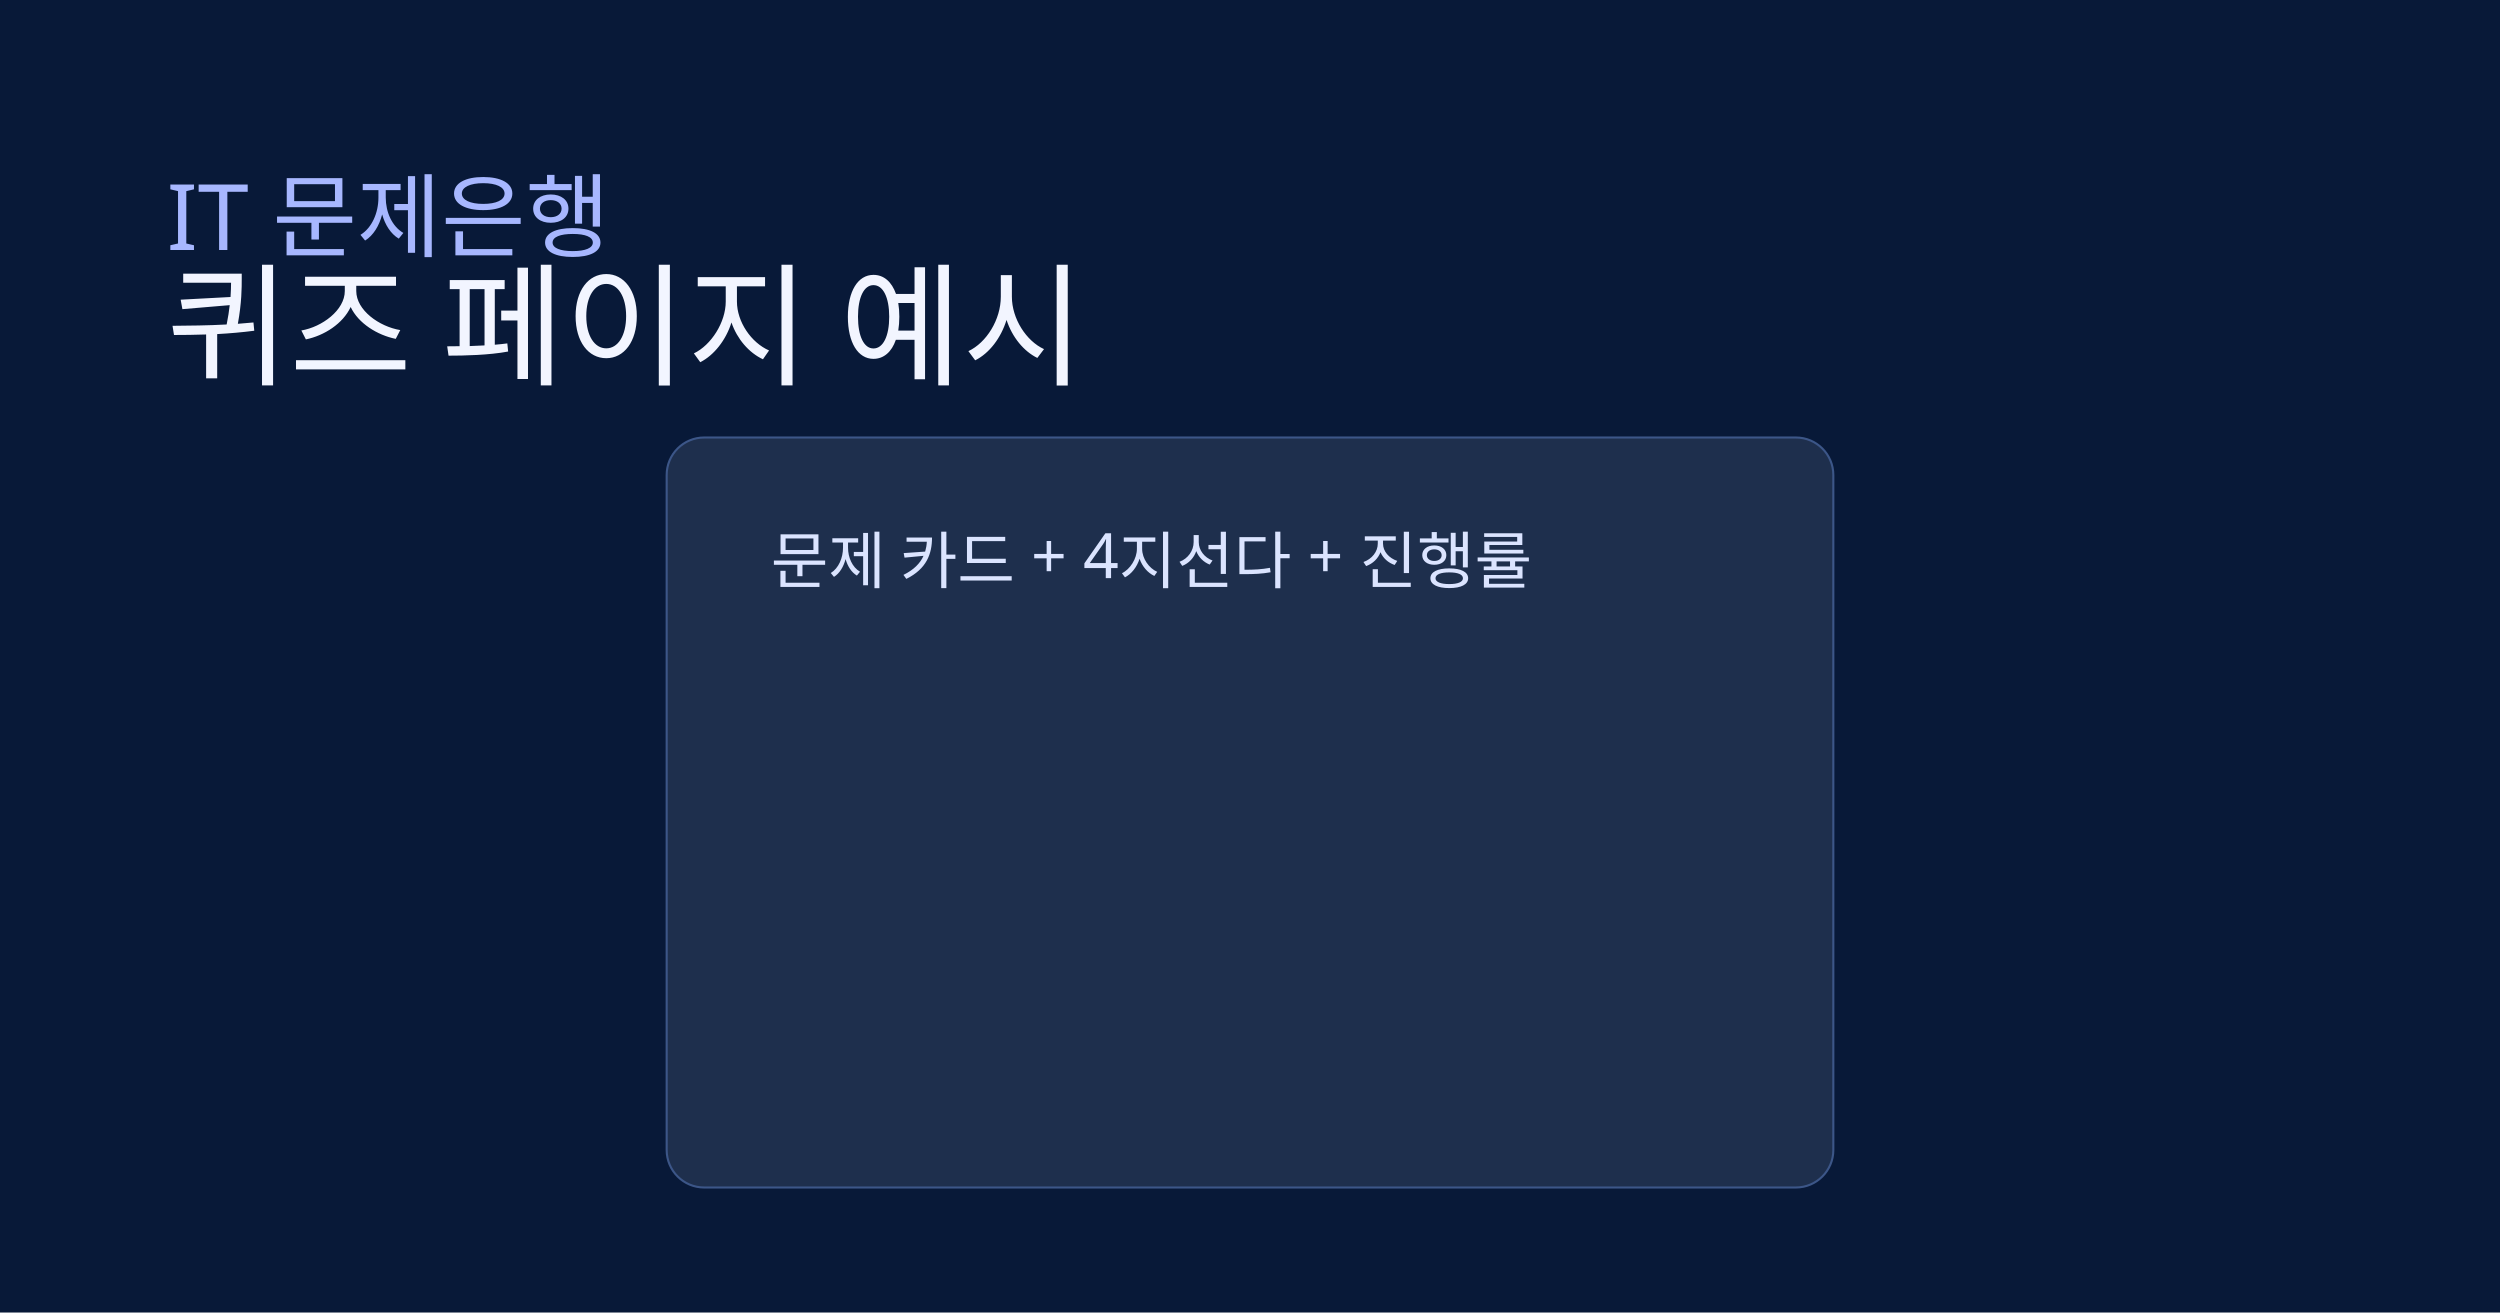
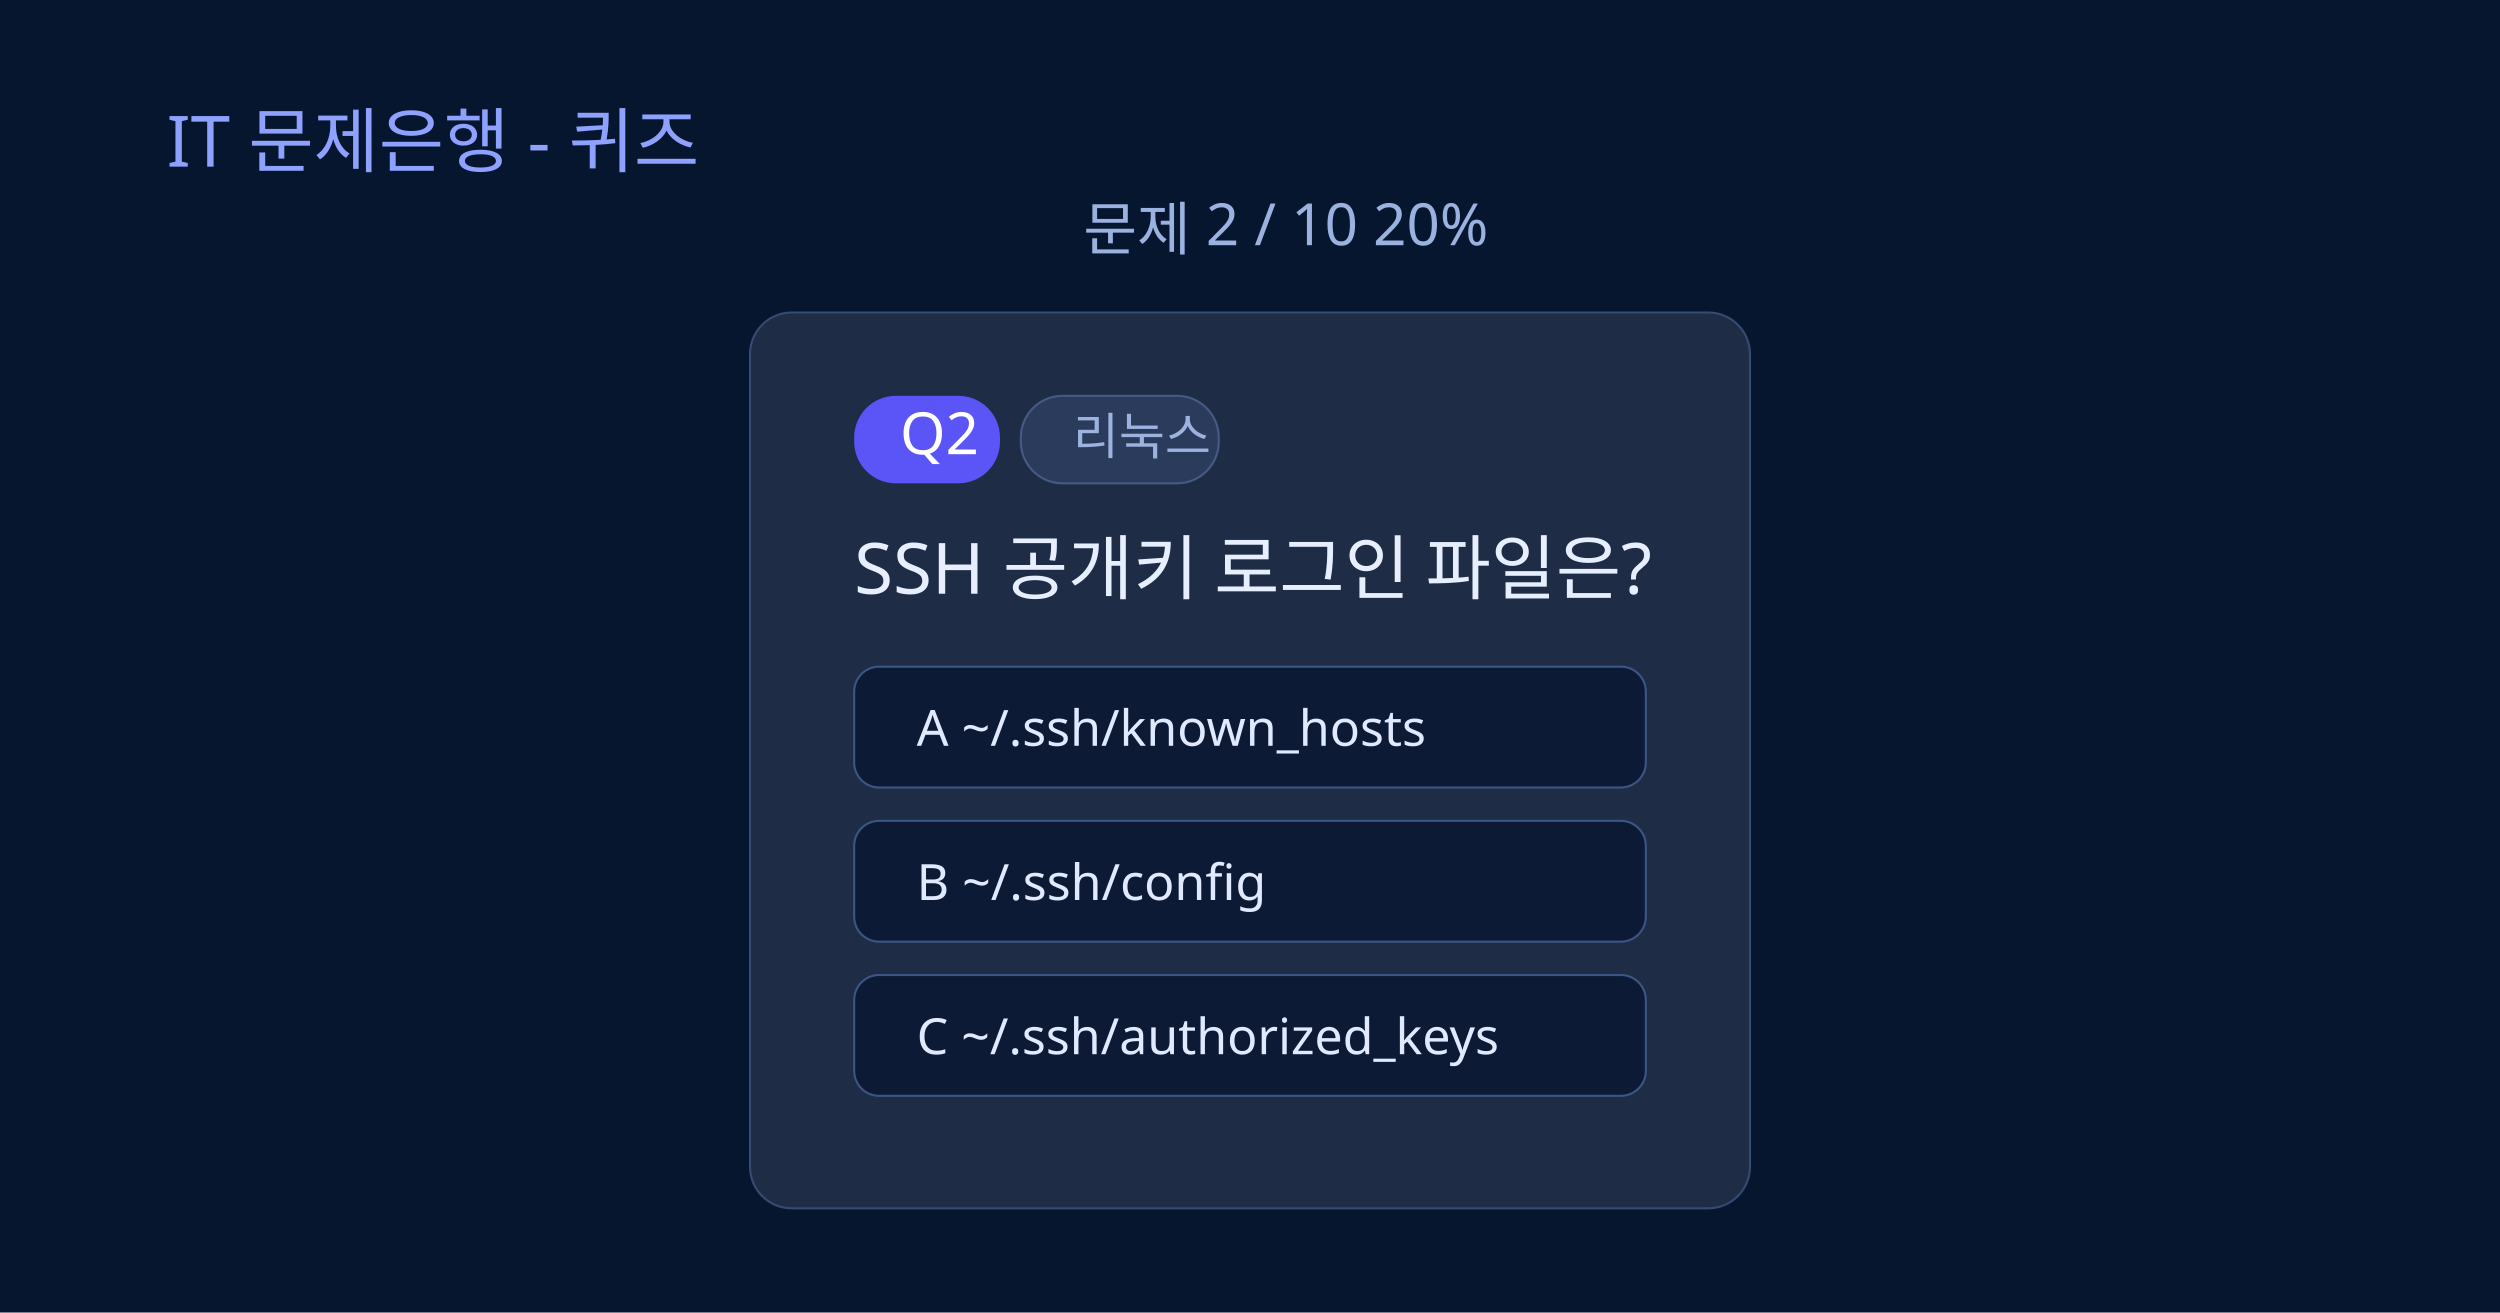
<svg xmlns="http://www.w3.org/2000/svg" width="1200" height="630" viewBox="0 0 1200 630">
-   <rect width="1200" height="630" fill="#081938" />
-   <text x="80" y="120" fill="#a7b7ff" font-size="44" font-family="Segoe UI, Noto Sans KR, sans-serif">IT 문제은행</text>
-   <text x="80" y="180" fill="#f2f5ff" font-size="64" font-family="Segoe UI, Noto Sans KR, sans-serif">퀴즈 페이지 예시</text>
-   <rect x="320" y="210" width="560" height="360" rx="18" fill="#1e2f4d" stroke="#3c5688" />
-   <text x="370" y="280" fill="#dbe4ff" font-size="30" font-family="Segoe UI, Noto Sans KR, sans-serif">문제 카드 + 4지선다 + 진행률</text>
+   <rect width="1200" height="630" fill="#07162f" />
+   <text x="80" y="80" fill="#8ea1ff" font-size="34" font-family="Segoe UI, Noto Sans KR, sans-serif">IT 문제은행 - 퀴즈</text>
+   <text x="520" y="120" fill="#9bb1df" font-size="28" font-family="Segoe UI, Noto Sans KR, sans-serif">문제 2 / 10   20%</text>
+   <rect x="360" y="150" width="480" height="430" rx="20" fill="#1f2c46" stroke="#354b73" />
+   <rect x="410" y="190" width="70" height="42" rx="20" fill="#5b54f7" />
+   <text x="432" y="218" fill="#ffffff" font-size="28" font-family="Segoe UI, Noto Sans KR, sans-serif">Q2</text>
+   <rect x="490" y="190" width="95" height="42" rx="20" fill="#2b3b5b" stroke="#435b86" />
+   <text x="515" y="218" fill="#9cb2df" font-size="24" font-family="Segoe UI, Noto Sans KR, sans-serif">리눅스</text>
+   <text x="410" y="285" fill="#e6eeff" font-size="34" font-family="Segoe UI, Noto Sans KR, sans-serif">SSH 공개키 로그인 파일은?</text>
+   <rect x="410" y="320" width="380" height="58" rx="12" fill="#0c1a36" stroke="#3a5685" />
+   <rect x="410" y="394" width="380" height="58" rx="12" fill="#0c1a36" stroke="#3a5685" />
+   <rect x="410" y="468" width="380" height="58" rx="12" fill="#0c1a36" stroke="#3a5685" />
+   <text x="440" y="358" fill="#e0e9ff" font-size="24" font-family="Segoe UI, Noto Sans KR, sans-serif">A ~/.ssh/known_hosts</text>
+   <text x="440" y="432" fill="#e0e9ff" font-size="24" font-family="Segoe UI, Noto Sans KR, sans-serif">B ~/.ssh/config</text>
+   <text x="440" y="506" fill="#e0e9ff" font-size="24" font-family="Segoe UI, Noto Sans KR, sans-serif">C ~/.ssh/authorized_keys</text>
</svg>
